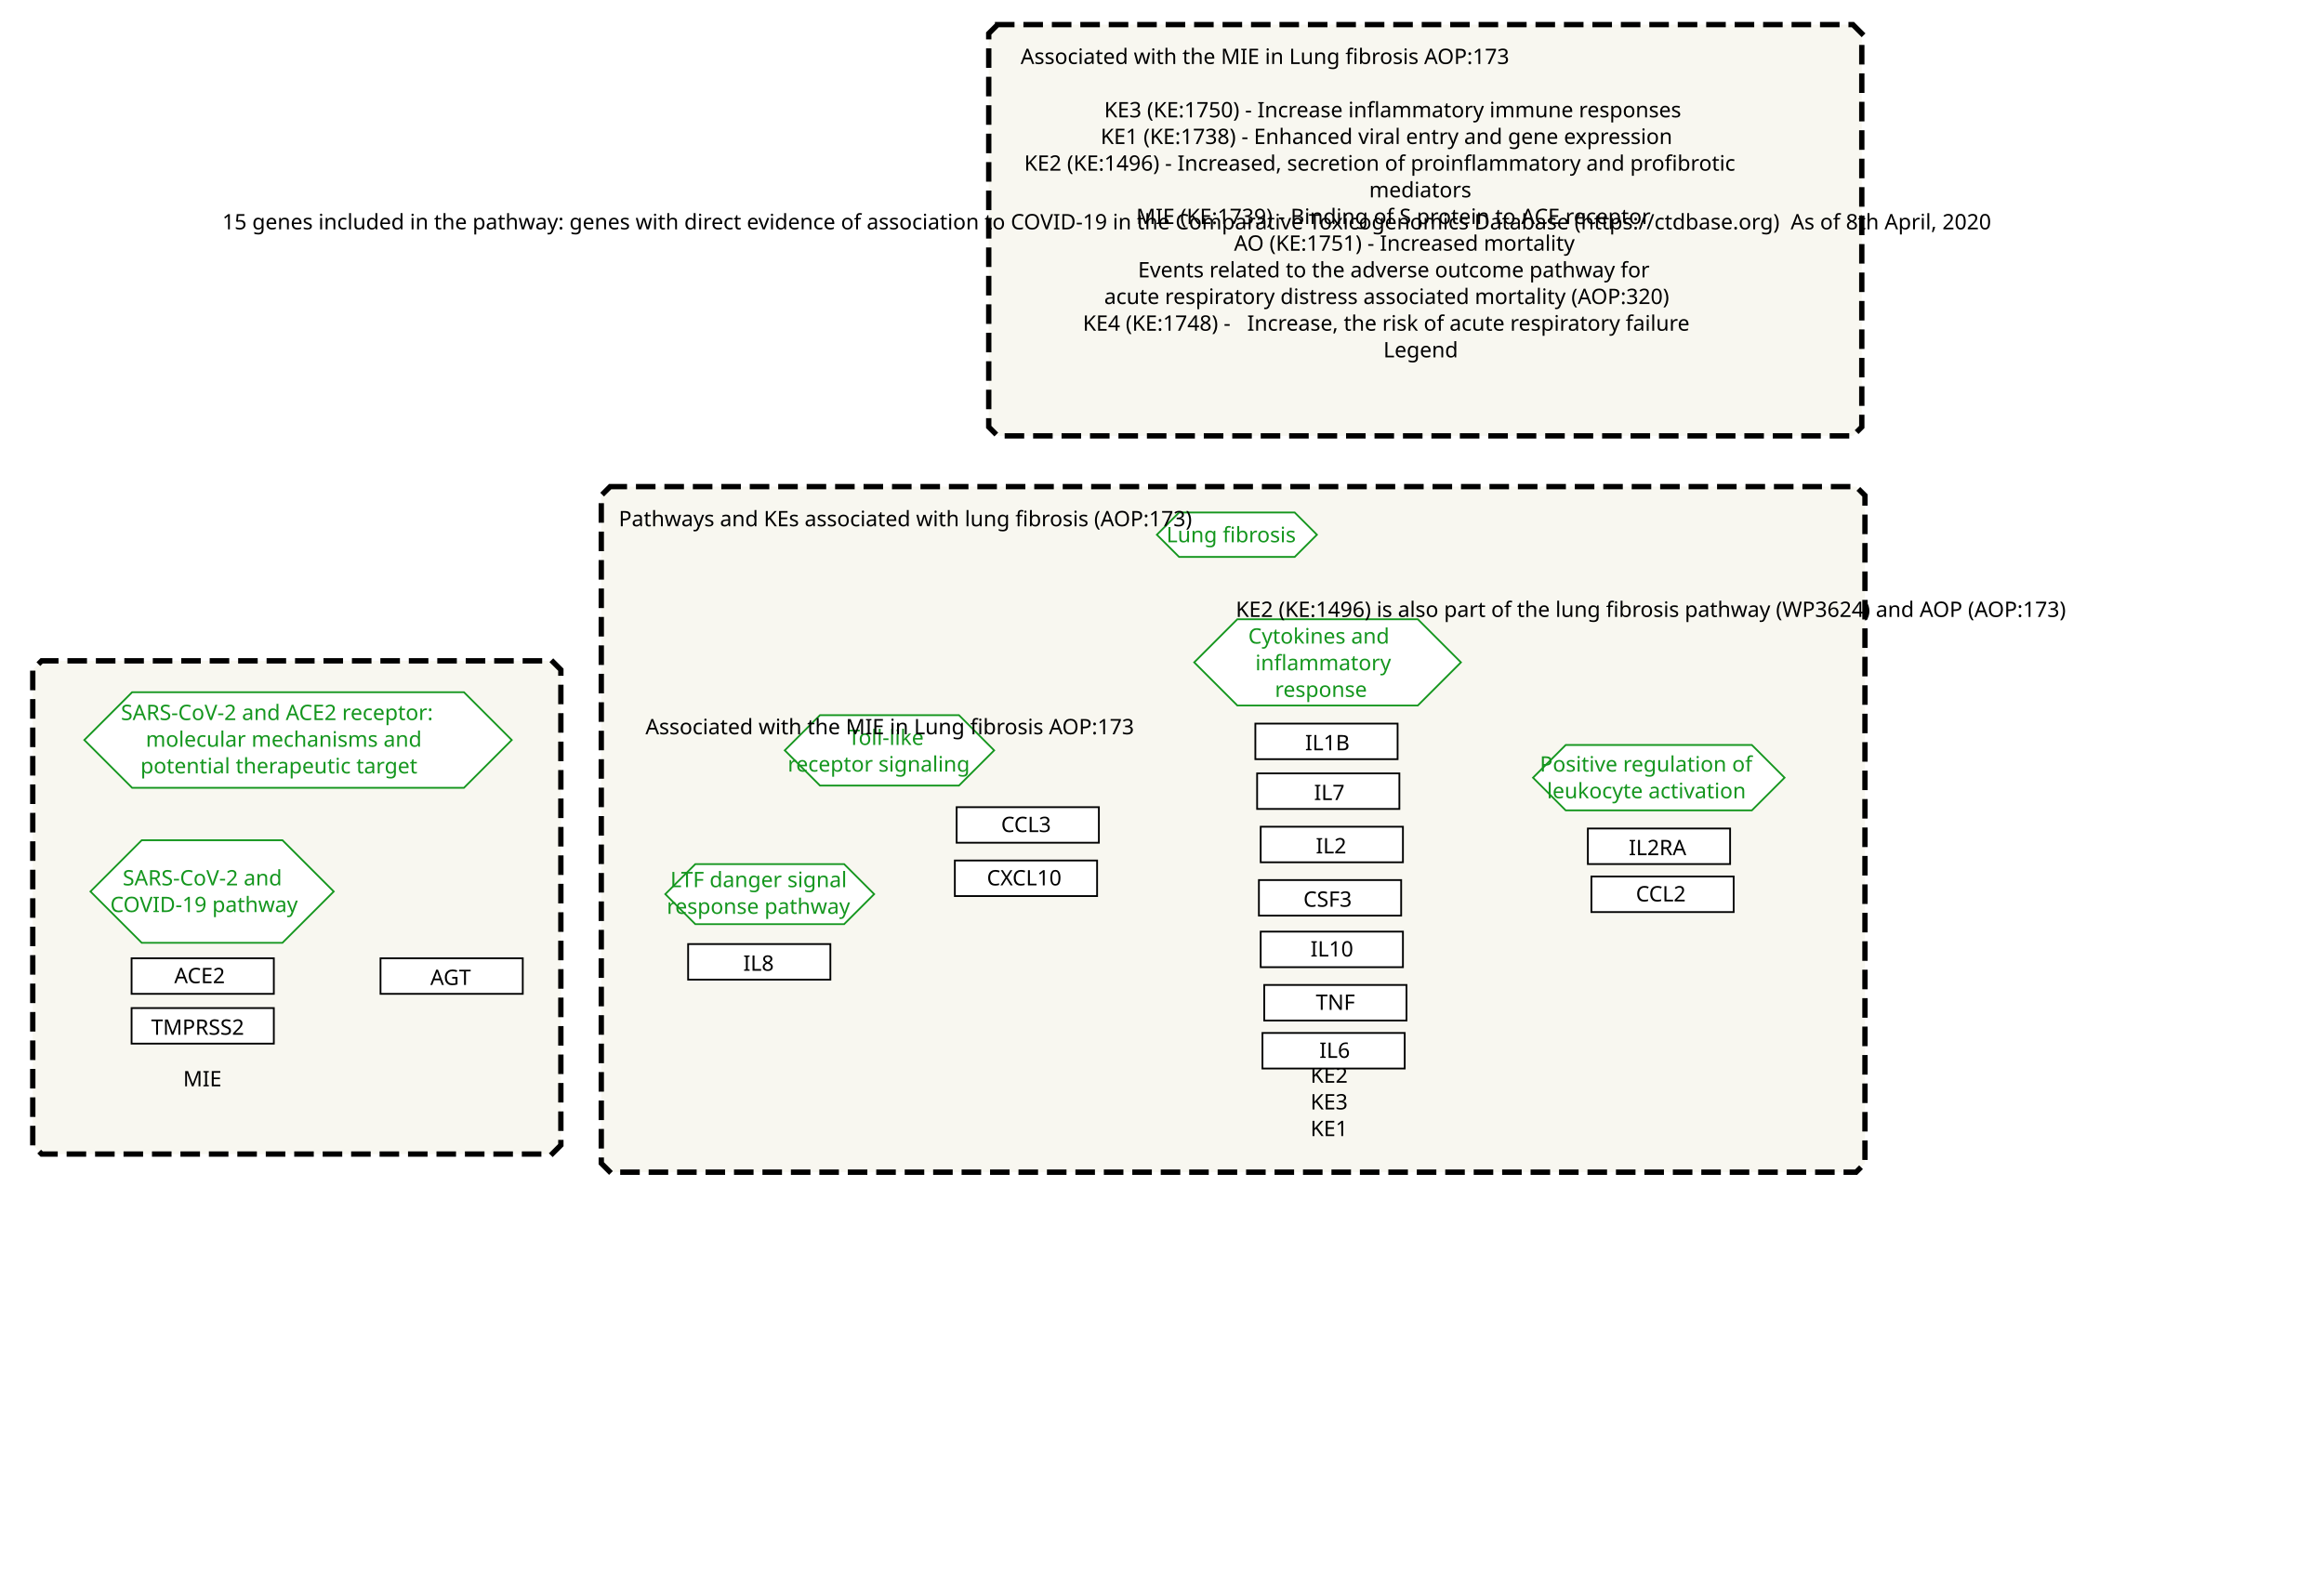
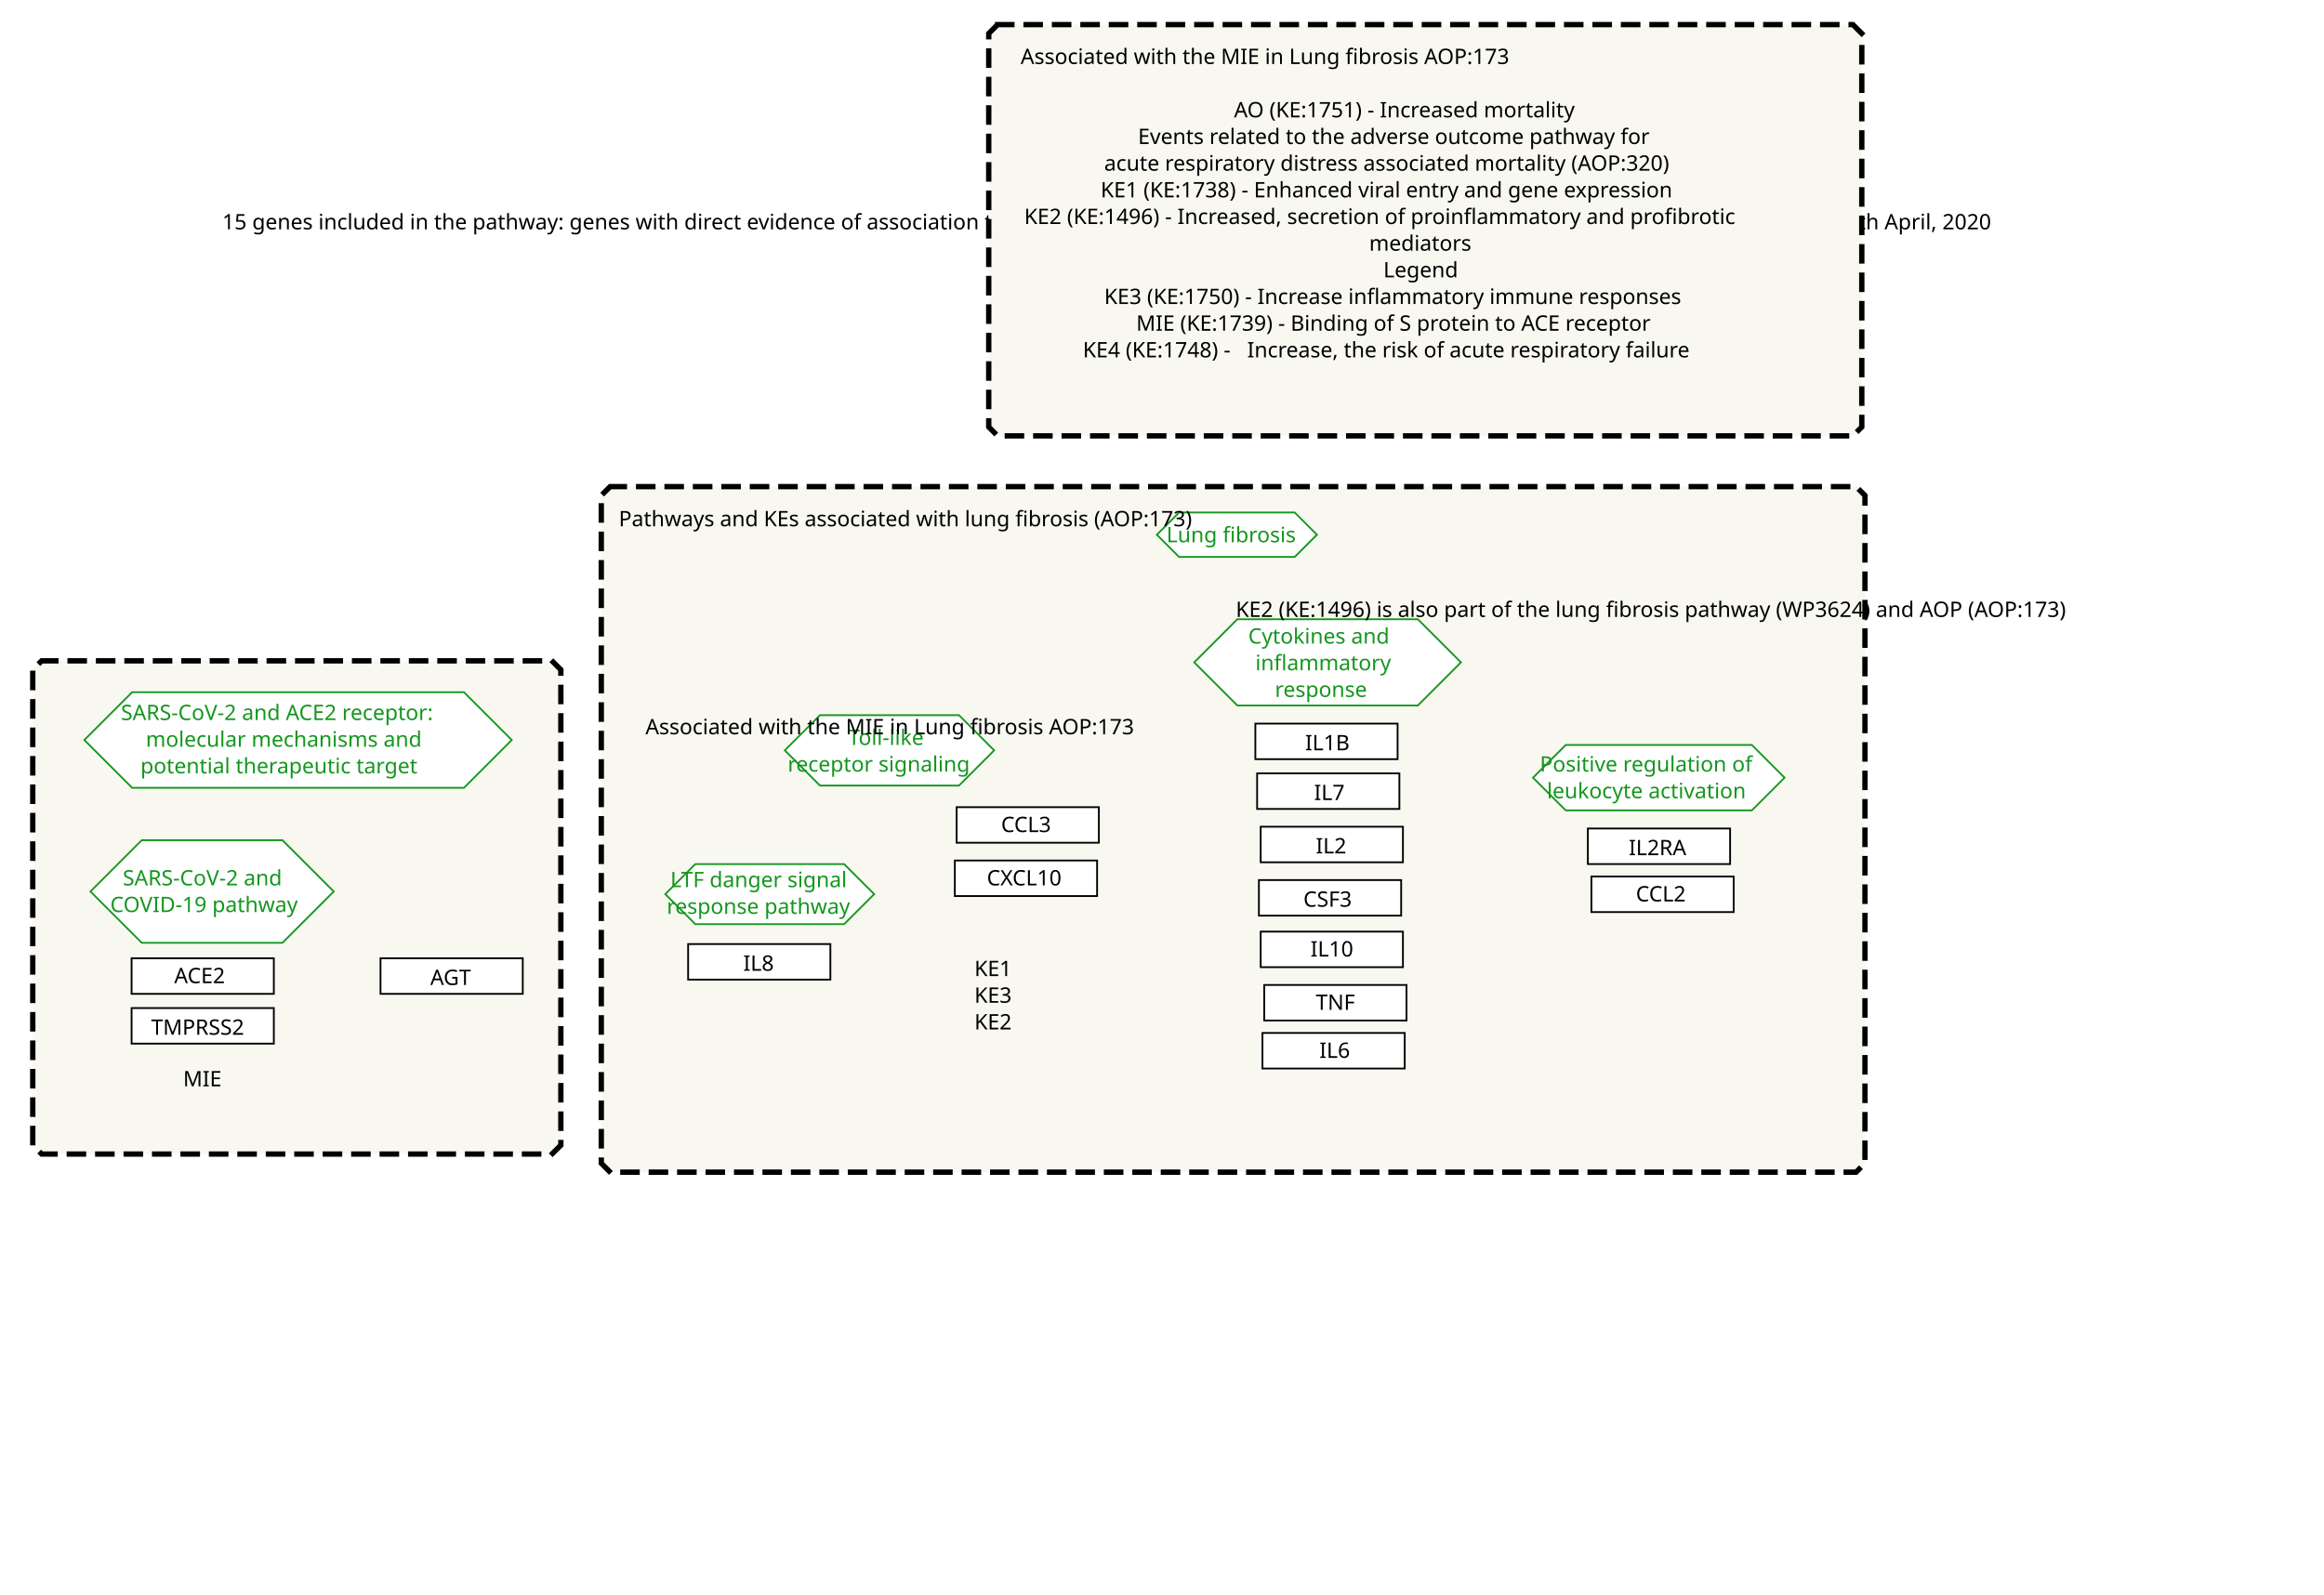
<svg xmlns="http://www.w3.org/2000/svg" fill-opacity="1" color-rendering="auto" color-interpolation="auto" text-rendering="auto" stroke="black" stroke-linecap="square" stroke-miterlimit="10" shape-rendering="auto" stroke-opacity="1" fill="black" stroke-dasharray="none" font-weight="normal" stroke-width="1" viewBox="0 0 1307 897" font-family="'Dialog'" font-style="normal" stroke-linejoin="miter" font-size="12px" stroke-dashoffset="0" image-rendering="auto">
  <defs id="genericDefs" />
  <g />
  <defs id="genericDefs" />
  <g>
    <g fill="white" text-rendering="geometricPrecision" color-interpolation="linearRGB" color-rendering="optimizeQuality" stroke="white" image-rendering="optimizeQuality">
      <rect x="-1" width="1309" height="899" y="-1" stroke="none" />
      <path fill="none" d="M710.581 591.189 L669.155 591.189 L669.155 541.656 L573.213 541.656" stroke="black" />
      <path fill="black" d="M696.723 596.929 L710.581 591.189 L696.723 585.448 Z" stroke="none" />
      <path fill="none" d="M563.213 541.656 L467.272 541.656" stroke="black" />
      <path fill="black" d="M481.13 535.916 L467.272 541.656 L481.13 547.397 Z" stroke="none" />
      <rect x="563.213" width="10" height="10" y="536.656" transform="translate(568.2132,541.6563) rotate(180) translate(-568.2132,-541.6563)" stroke="none" />
      <rect x="563.213" y="536.656" transform="translate(568.2132,541.6563) rotate(180) translate(-568.2132,-541.6563)" fill="none" width="10" height="10" stroke="black" />
    </g>
    <g font-size="10px" text-rendering="geometricPrecision" image-rendering="optimizeQuality" color-rendering="optimizeQuality" font-family="sans-serif" color-interpolation="linearRGB" font-weight="bold">
      <text x="565" xml:space="preserve" y="545" stroke="none">?</text>
      <path fill="none" d="M790.581 591.189 L828.155 591.189 L828.155 503.285 L856.713 503.285" />
      <path d="M804.439 585.448 L790.581 591.189 L804.439 596.929 Z" stroke="none" />
      <path fill="none" d="M866.713 503.285 L895.271 503.285" />
      <path d="M881.413 509.025 L895.271 503.285 L881.413 497.544 Z" stroke="none" />
    </g>
    <g fill="white" text-rendering="geometricPrecision" color-interpolation="linearRGB" color-rendering="optimizeQuality" stroke="white" image-rendering="optimizeQuality">
      <rect x="856.713" width="10" height="10" y="498.285" stroke="none" />
      <rect fill="none" x="856.713" width="10" height="10" y="498.285" stroke="black" />
    </g>
    <g font-size="10px" text-rendering="geometricPrecision" image-rendering="optimizeQuality" color-rendering="optimizeQuality" font-family="sans-serif" color-interpolation="linearRGB" font-weight="bold">
      <text x="858" xml:space="preserve" y="507" stroke="none">?</text>
      <path fill="none" d="M467.272 541.656 L511.622 541.656 L511.622 494.143 L519.621 494.143" />
      <path d="M481.13 535.916 L467.272 541.656 L481.13 547.397 Z" stroke="none" />
      <path fill="none" d="M529.621 494.143 L537.621 494.143" />
      <path d="M523.763 499.883 L537.621 494.143 L523.763 488.402 Z" stroke="none" />
    </g>
    <g fill="white" text-rendering="geometricPrecision" color-interpolation="linearRGB" color-rendering="optimizeQuality" stroke="white" image-rendering="optimizeQuality">
      <rect x="519.621" width="10" height="10" y="489.143" stroke="none" />
      <rect fill="none" x="519.621" width="10" height="10" y="489.143" stroke="black" />
    </g>
    <g font-size="10px" text-rendering="geometricPrecision" image-rendering="optimizeQuality" color-rendering="optimizeQuality" font-family="sans-serif" color-interpolation="linearRGB" font-weight="bold">
      <text x="521" xml:space="preserve" y="498" stroke="none">?</text>
      <path fill="none" d="M467.272 541.656 L511.155 541.656 L511.155 464.23 L519.713 464.23" />
      <path d="M481.13 535.916 L467.272 541.656 L481.13 547.397 Z" stroke="none" />
      <path fill="none" d="M529.713 464.23 L538.271 464.23" />
      <path d="M524.413 469.971 L538.271 464.23 L524.413 458.49 Z" stroke="none" />
    </g>
    <g fill="white" text-rendering="geometricPrecision" color-interpolation="linearRGB" color-rendering="optimizeQuality" stroke="white" image-rendering="optimizeQuality">
      <rect x="519.713" width="10" height="10" y="459.23" stroke="none" />
      <rect fill="none" x="519.713" width="10" height="10" y="459.23" stroke="black" />
    </g>
    <g font-size="10px" text-rendering="geometricPrecision" image-rendering="optimizeQuality" color-rendering="optimizeQuality" font-family="sans-serif" color-interpolation="linearRGB" font-weight="bold">
      <text x="521" xml:space="preserve" y="468" stroke="none">?</text>
      <path fill="none" d="M789.26 475.793 L836.26 476.167" />
      <path d="M803.163 470.163 L789.26 475.793 L803.072 481.644 Z" stroke="none" />
      <path fill="none" d="M846.26 476.247 L893.26 476.62" />
      <path d="M879.356 482.25 L893.26 476.62 L879.448 470.77 Z" stroke="none" />
    </g>
    <g transform="translate(841.2599,476.2069) rotate(0.4557) translate(-841.2599,-476.2069)" fill="white" text-rendering="geometricPrecision" color-rendering="optimizeQuality" image-rendering="optimizeQuality" color-interpolation="linearRGB" stroke="white">
      <rect x="836.26" width="10" height="10" y="471.207" stroke="none" />
      <rect fill="none" x="836.26" width="10" height="10" y="471.207" stroke="black" />
    </g>
    <g font-size="10px" text-rendering="geometricPrecision" image-rendering="optimizeQuality" color-rendering="optimizeQuality" font-family="sans-serif" color-interpolation="linearRGB" font-weight="bold">
      <text x="838" xml:space="preserve" y="480" stroke="none">?</text>
    </g>
    <g fill="rgb(248,247,240)" text-rendering="geometricPrecision" color-interpolation="linearRGB" color-rendering="optimizeQuality" stroke="rgb(248,247,240)" image-rendering="optimizeQuality">
      <path d="M343.155 273.69 L1043.845 273.69 L1048.845 278.69 L1048.845 654.304 L1043.845 659.304 L343.155 659.304 L338.155 654.304 L338.155 278.69 Z" stroke="none" fill-rule="evenodd" />
    </g>
    <g text-rendering="geometricPrecision" stroke-dasharray="8,8" stroke-width="3" color-interpolation="linearRGB" color-rendering="optimizeQuality" image-rendering="optimizeQuality">
      <path fill="none" d="M343.155 273.69 L1043.845 273.69 L1048.845 278.69 L1048.845 654.304 L1043.845 659.304 L343.155 659.304 L338.155 654.304 L338.155 278.69 Z" fill-rule="evenodd" />
-       <text x="737" y="609" font-family="sans-serif" stroke-dasharray="none" stroke="none" stroke-width="1" xml:space="preserve">KE2</text>
-       <text x="737" y="624" font-family="sans-serif" stroke-dasharray="none" stroke="none" stroke-width="1" xml:space="preserve">KE3</text>
-       <text x="737" y="639" font-family="sans-serif" stroke-dasharray="none" stroke="none" stroke-width="1" xml:space="preserve">KE1</text>
+       <text x="548" y="549" font-family="sans-serif" stroke-dasharray="none" stroke="none" stroke-width="1" xml:space="preserve">KE1</text>
+       <text x="548" y="564" font-family="sans-serif" stroke-dasharray="none" stroke="none" stroke-width="1" xml:space="preserve">KE3</text>
+       <text x="548" y="579" font-family="sans-serif" stroke-dasharray="none" stroke="none" stroke-width="1" xml:space="preserve">KE2</text>
    </g>
    <g fill="white" text-rendering="geometricPrecision" color-interpolation="linearRGB" color-rendering="optimizeQuality" stroke="white" image-rendering="optimizeQuality">
      <rect x="538" width="80" height="20" y="454" stroke="none" />
      <rect fill="none" x="538" width="80" height="20" y="454" stroke="black" />
      <text fill="black" x="563" xml:space="preserve" y="468" font-family="sans-serif" stroke="none">CCL3</text>
      <path d="M862.155 437.416 L880.543 419.028 L985.233 419.028 L1003.621 437.416 L985.233 455.804 L880.543 455.804 Z" stroke="none" fill-rule="evenodd" />
      <path fill="none" d="M862.155 437.416 L880.543 419.028 L985.233 419.028 L1003.621 437.416 L985.233 455.804 L880.543 455.804 Z" fill-rule="evenodd" stroke="rgb(20,150,30)" />
      <text fill="rgb(20,150,30)" x="866" xml:space="preserve" y="434" font-family="sans-serif" stroke="none">Positive regulation of</text>
      <text fill="rgb(20,150,30)" x="870" xml:space="preserve" y="449" font-family="sans-serif" stroke="none">leukocyte activation</text>
      <path d="M441.351 422.053 L461.144 402.26 L539.314 402.26 L559.106 422.053 L539.314 441.845 L461.144 441.845 Z" stroke="none" fill-rule="evenodd" />
      <path fill="none" d="M441.351 422.053 L461.144 402.26 L539.314 402.26 L559.106 422.053 L539.314 441.845 L461.144 441.845 Z" fill-rule="evenodd" stroke="rgb(20,150,30)" />
      <text fill="rgb(20,150,30)" x="477" xml:space="preserve" y="419" font-family="sans-serif" stroke="none">Toll-like</text>
      <text fill="rgb(20,150,30)" x="443" xml:space="preserve" y="434" font-family="sans-serif" stroke="none">receptor signaling</text>
      <rect x="711" width="80" height="20" y="554" stroke="none" />
      <rect fill="none" x="711" width="80" height="20" y="554" stroke="black" />
      <text fill="black" x="740" xml:space="preserve" y="568" font-family="sans-serif" stroke="none">TNF</text>
      <path d="M671.621 372.554 L695.871 348.304 L797.371 348.304 L821.621 372.554 L797.371 396.804 L695.871 396.804 Z" stroke="none" fill-rule="evenodd" />
      <path fill="none" d="M671.621 372.554 L695.871 348.304 L797.371 348.304 L821.621 372.554 L797.371 396.804 L695.871 396.804 Z" fill-rule="evenodd" stroke="rgb(20,150,30)" />
      <text fill="rgb(20,150,30)" x="702" xml:space="preserve" y="362" font-family="sans-serif" stroke="none">Cytokines and</text>
      <text fill="rgb(20,150,30)" x="706" xml:space="preserve" y="377" font-family="sans-serif" stroke="none">inflammatory</text>
      <text fill="rgb(20,150,30)" x="717" xml:space="preserve" y="392" font-family="sans-serif" stroke="none">response</text>
      <rect x="709" width="80" height="20" y="465" stroke="none" />
      <rect fill="none" x="709" width="80" height="20" y="465" stroke="black" />
      <text fill="black" x="740" xml:space="preserve" y="480" font-family="sans-serif" stroke="none">IL2</text>
      <rect x="708" width="80" height="20" y="495" stroke="none" />
      <rect fill="none" x="708" width="80" height="20" y="495" stroke="black" />
      <text fill="black" x="733" xml:space="preserve" y="510" font-family="sans-serif" stroke="none">CSF3</text>
      <rect x="387" width="80" height="20" y="531" stroke="none" />
      <rect fill="none" x="387" width="80" height="20" y="531" stroke="black" />
      <text fill="black" x="418" xml:space="preserve" y="546" font-family="sans-serif" stroke="none">IL8</text>
      <rect x="537" width="80" height="20" y="484" stroke="none" />
      <rect fill="none" x="537" width="80" height="20" y="484" stroke="black" />
      <text fill="black" x="555" xml:space="preserve" y="498" font-family="sans-serif" stroke="none">CXCL10</text>
      <rect x="710" width="80" height="20" y="581" stroke="none" />
      <rect fill="none" x="710" width="80" height="20" y="581" stroke="black" />
      <text fill="black" x="742" xml:space="preserve" y="595" font-family="sans-serif" stroke="none">IL6</text>
      <rect x="707" width="80" height="20" y="435" stroke="none" />
      <rect fill="none" x="707" width="80" height="20" y="435" stroke="black" />
      <text fill="black" x="739" xml:space="preserve" y="450" font-family="sans-serif" stroke="none">IL7</text>
      <rect x="706" width="80" height="20" y="407" stroke="none" />
      <rect fill="none" x="706" width="80" height="20" y="407" stroke="black" />
      <text fill="black" x="734" xml:space="preserve" y="422" font-family="sans-serif" stroke="none">IL1B</text>
      <rect x="895" width="80" height="20" y="493" stroke="none" />
      <rect fill="none" x="895" width="80" height="20" y="493" stroke="black" />
      <text fill="black" x="920" xml:space="preserve" y="507" font-family="sans-serif" stroke="none">CCL2</text>
      <rect x="709" width="80" height="20" y="524" stroke="none" />
      <rect fill="none" x="709" width="80" height="20" y="524" stroke="black" />
      <text fill="black" x="737" xml:space="preserve" y="538" font-family="sans-serif" stroke="none">IL10</text>
      <rect x="893" width="80" height="20" y="466" stroke="none" />
      <rect fill="none" x="893" width="80" height="20" y="466" stroke="black" />
      <text fill="black" x="916" xml:space="preserve" y="481" font-family="sans-serif" stroke="none">IL2RA</text>
      <path d="M374.155 502.916 L391.043 486.028 L474.733 486.028 L491.622 502.916 L474.733 519.804 L391.043 519.804 Z" stroke="none" fill-rule="evenodd" />
      <path fill="none" d="M374.155 502.916 L391.043 486.028 L474.733 486.028 L491.622 502.916 L474.733 519.804 L391.043 519.804 Z" fill-rule="evenodd" stroke="rgb(20,150,30)" />
      <text fill="rgb(20,150,30)" x="377" xml:space="preserve" y="499" font-family="sans-serif" stroke="none">LTF danger signal</text>
      <text fill="rgb(20,150,30)" x="375" xml:space="preserve" y="514" font-family="sans-serif" stroke="none">response pathway</text>
      <path d="M650.621 300.755 L663.121 288.255 L728.121 288.255 L740.621 300.755 L728.121 313.255 L663.121 313.255 Z" stroke="none" fill-rule="evenodd" />
      <path fill="none" d="M650.621 300.755 L663.121 288.255 L728.121 288.255 L740.621 300.755 L728.121 313.255 L663.121 313.255 Z" fill-rule="evenodd" stroke="rgb(20,150,30)" />
      <text fill="rgb(20,150,30)" x="656" xml:space="preserve" y="305" font-family="sans-serif" stroke="none">Lung fibrosis</text>
      <path fill="none" d="M154.464 549.463 L179.671 549.54" stroke="black" />
      <path fill="none" d="M189.671 549.57 L214.879 549.647" stroke="black" />
      <path fill="none" d="M201.003 555.345 L214.879 549.647 L201.038 543.864" stroke="black" />
      <path fill="none" d="M179.671 549.54 L179.671 549.54" stroke="black" />
      <path fill="none" d="M189.671 549.57 L189.671 549.57" stroke="black" />
      <line y2="549.54" fill="none" x1="189.671" x2="179.671" stroke="black" y1="549.57" />
      <path fill="rgb(248,247,240)" d="M23.422 371.693 L310.423 371.693 L315.423 376.693 L315.423 644.099 L310.423 649.099 L23.422 649.099 L18.422 644.099 L18.422 376.693 Z" fill-rule="evenodd" stroke="none" />
    </g>
    <g text-rendering="geometricPrecision" stroke-dasharray="8,8" stroke-width="3" color-interpolation="linearRGB" color-rendering="optimizeQuality" image-rendering="optimizeQuality">
      <path fill="none" d="M23.422 371.693 L310.423 371.693 L315.423 376.693 L315.423 644.099 L310.423 649.099 L23.422 649.099 L18.422 644.099 L18.422 376.693 Z" fill-rule="evenodd" />
      <text x="103" y="611" font-family="sans-serif" stroke-dasharray="none" stroke="none" stroke-width="1" xml:space="preserve">MIE</text>
    </g>
    <g fill="white" text-rendering="geometricPrecision" color-interpolation="linearRGB" color-rendering="optimizeQuality" stroke="white" image-rendering="optimizeQuality">
+       <rect x="214" width="80" height="20" y="539" stroke="none" />
+       <rect fill="none" x="214" width="80" height="20" y="539" stroke="black" />
+       <text fill="black" x="242" xml:space="preserve" y="554" font-family="sans-serif" stroke="none">AGT</text>
      <path d="M50.87 501.44 L79.719 472.591 L158.843 472.591 L187.692 501.44 L158.843 530.289 L79.719 530.289 Z" stroke="none" fill-rule="evenodd" />
      <path fill="none" d="M50.87 501.44 L79.719 472.591 L158.843 472.591 L187.692 501.44 L158.843 530.289 L79.719 530.289 Z" fill-rule="evenodd" stroke="rgb(20,150,30)" />
      <text fill="rgb(20,150,30)" x="69" xml:space="preserve" y="498" font-family="sans-serif" stroke="none">SARS-CoV-2 and</text>
      <text fill="rgb(20,150,30)" x="62" xml:space="preserve" y="513" font-family="sans-serif" stroke="none">COVID-19 pathway</text>
-       <rect x="214" width="80" height="20" y="539" stroke="none" />
-       <rect fill="none" x="214" width="80" height="20" y="539" stroke="black" />
-       <text fill="black" x="242" xml:space="preserve" y="554" font-family="sans-serif" stroke="none">AGT</text>
+       <path d="M47.422 416.225 L74.296 389.351 L260.929 389.351 L287.803 416.225 L260.929 443.099 L74.296 443.099 Z" stroke="none" fill-rule="evenodd" />
+       <path fill="none" d="M47.422 416.225 L74.296 389.351 L260.929 389.351 L287.803 416.225 L260.929 443.099 L74.296 443.099 Z" fill-rule="evenodd" stroke="rgb(20,150,30)" />
+       <text fill="rgb(20,150,30)" x="68" xml:space="preserve" y="405" font-family="sans-serif" stroke="none">SARS-CoV-2 and ACE2 receptor:</text>
+       <text fill="rgb(20,150,30)" x="82" xml:space="preserve" y="420" font-family="sans-serif" stroke="none">molecular mechanisms and</text>
+       <text fill="rgb(20,150,30)" x="79" xml:space="preserve" y="435" font-family="sans-serif" stroke="none">potential therapeutic target</text>
      <rect x="74" width="80" height="20" y="567" stroke="none" />
      <rect fill="none" x="74" width="80" height="20" y="567" stroke="black" />
      <text fill="black" x="85" xml:space="preserve" y="582" font-family="sans-serif" stroke="none">TMPRSS2</text>
      <rect x="74" width="80" height="20" y="539" stroke="none" />
      <rect fill="none" x="74" width="80" height="20" y="539" stroke="black" />
      <text fill="black" x="98" xml:space="preserve" y="553" font-family="sans-serif" stroke="none">ACE2</text>
-       <path d="M47.422 416.225 L74.296 389.351 L260.929 389.351 L287.803 416.225 L260.929 443.099 L74.296 443.099 Z" stroke="none" fill-rule="evenodd" />
-       <path fill="none" d="M47.422 416.225 L74.296 389.351 L260.929 389.351 L287.803 416.225 L260.929 443.099 L74.296 443.099 Z" fill-rule="evenodd" stroke="rgb(20,150,30)" />
-       <text fill="rgb(20,150,30)" x="68" xml:space="preserve" y="405" font-family="sans-serif" stroke="none">SARS-CoV-2 and ACE2 receptor:</text>
-       <text fill="rgb(20,150,30)" x="82" xml:space="preserve" y="420" font-family="sans-serif" stroke="none">molecular mechanisms and</text>
-       <text fill="rgb(20,150,30)" x="79" xml:space="preserve" y="435" font-family="sans-serif" stroke="none">potential therapeutic target</text>
-       <text fill="black" x="348" xml:space="preserve" y="296" stroke="none">Pathways and KEs associated with lung fibrosis (AOP:173)
+       <text fill="black" x="125" xml:space="preserve" y="129" stroke="none">15 genes included in the pathway: genes with direct evidence of association to COVID-19 in the Comparative Toxicogenomics Database (https://ctdbase.org)
+ 
+ As of 8th April, 2020</text>
+       <text fill="black" x="363" xml:space="preserve" y="413" stroke="none">Associated with the MIE in Lung fibrosis AOP:173
+ 
+ </text>
+       <text fill="black" x="695" xml:space="preserve" y="347" stroke="none">KE2 (KE:1496) is also part of the lung fibrosis pathway (WP3624) and AOP (AOP:173)

</text>
      <path fill="rgb(248,247,240)" d="M561.056 13.844 L1042.056 13.844 L1047.056 18.844 L1047.056 240.155 L1042.056 245.155 L561.056 245.155 L556.056 240.155 L556.056 18.844 Z" fill-rule="evenodd" stroke="none" />
    </g>
    <g text-rendering="geometricPrecision" stroke-dasharray="8,8" stroke-width="3" color-interpolation="linearRGB" color-rendering="optimizeQuality" image-rendering="optimizeQuality">
      <path fill="none" d="M561.056 13.844 L1042.056 13.844 L1047.056 18.844 L1047.056 240.155 L1042.056 245.155 L561.056 245.155 L556.056 240.155 L556.056 18.844 Z" fill-rule="evenodd" />
-       <text x="621" y="66" font-family="sans-serif" stroke-dasharray="none" stroke="none" stroke-width="1" xml:space="preserve">KE3 (KE:1750) - Increase inflammatory immune responses</text>
-       <text x="619" y="81" font-family="sans-serif" stroke-dasharray="none" stroke="none" stroke-width="1" xml:space="preserve">KE1 (KE:1738) - Enhanced viral entry and gene expression</text>
-       <text x="576" y="96" font-family="sans-serif" stroke-dasharray="none" stroke="none" stroke-width="1" xml:space="preserve">KE2 (KE:1496) - Increased, secretion of proinflammatory and profibrotic </text>
-       <text x="770" y="111" font-family="sans-serif" stroke-dasharray="none" stroke="none" stroke-width="1" xml:space="preserve">mediators</text>
-       <text x="639" y="126" font-family="sans-serif" stroke-dasharray="none" stroke="none" stroke-width="1" xml:space="preserve">MIE (KE:1739) - Binding of S protein to ACE receptor</text>
-       <text x="694" y="141" font-family="sans-serif" stroke-dasharray="none" stroke="none" stroke-width="1" xml:space="preserve">AO (KE:1751) - Increased mortality</text>
-       <text x="640" y="156" font-family="sans-serif" stroke-dasharray="none" stroke="none" stroke-width="1" xml:space="preserve">Events related to the adverse outcome pathway for</text>
-       <text x="621" y="171" font-family="sans-serif" stroke-dasharray="none" stroke="none" stroke-width="1" xml:space="preserve">acute respiratory distress associated mortality (AOP:320)</text>
-       <text x="609" y="186" font-family="sans-serif" stroke-dasharray="none" stroke="none" stroke-width="1" xml:space="preserve">KE4 (KE:1748) -  	Increase, the risk of acute respiratory failure</text>
-       <text x="778" y="201" font-family="sans-serif" stroke-dasharray="none" stroke="none" stroke-width="1" xml:space="preserve">Legend</text>
-       <text x="695" xml:space="preserve" stroke-width="1" stroke-dasharray="none" y="347" stroke="none">KE2 (KE:1496) is also part of the lung fibrosis pathway (WP3624) and AOP (AOP:173)
- 
- </text>
+       <text x="694" y="66" font-family="sans-serif" stroke-dasharray="none" stroke="none" stroke-width="1" xml:space="preserve">AO (KE:1751) - Increased mortality</text>
+       <text x="640" y="81" font-family="sans-serif" stroke-dasharray="none" stroke="none" stroke-width="1" xml:space="preserve">Events related to the adverse outcome pathway for</text>
+       <text x="621" y="96" font-family="sans-serif" stroke-dasharray="none" stroke="none" stroke-width="1" xml:space="preserve">acute respiratory distress associated mortality (AOP:320)</text>
+       <text x="619" y="111" font-family="sans-serif" stroke-dasharray="none" stroke="none" stroke-width="1" xml:space="preserve">KE1 (KE:1738) - Enhanced viral entry and gene expression</text>
+       <text x="576" y="126" font-family="sans-serif" stroke-dasharray="none" stroke="none" stroke-width="1" xml:space="preserve">KE2 (KE:1496) - Increased, secretion of proinflammatory and profibrotic </text>
+       <text x="770" y="141" font-family="sans-serif" stroke-dasharray="none" stroke="none" stroke-width="1" xml:space="preserve">mediators</text>
+       <text x="778" y="156" font-family="sans-serif" stroke-dasharray="none" stroke="none" stroke-width="1" xml:space="preserve">Legend</text>
+       <text x="621" y="171" font-family="sans-serif" stroke-dasharray="none" stroke="none" stroke-width="1" xml:space="preserve">KE3 (KE:1750) - Increase inflammatory immune responses</text>
+       <text x="639" y="186" font-family="sans-serif" stroke-dasharray="none" stroke="none" stroke-width="1" xml:space="preserve">MIE (KE:1739) - Binding of S protein to ACE receptor</text>
+       <text x="609" y="201" font-family="sans-serif" stroke-dasharray="none" stroke="none" stroke-width="1" xml:space="preserve">KE4 (KE:1748) -  	Increase, the risk of acute respiratory failure</text>
      <text x="574" xml:space="preserve" stroke-width="1" stroke-dasharray="none" y="36" stroke="none">Associated with the MIE in Lung fibrosis AOP:173

</text>
-       <text x="363" xml:space="preserve" stroke-width="1" stroke-dasharray="none" y="413" stroke="none">Associated with the MIE in Lung fibrosis AOP:173
+       <text x="348" xml:space="preserve" stroke-width="1" stroke-dasharray="none" y="296" stroke="none">Pathways and KEs associated with lung fibrosis (AOP:173)

</text>
-       <text x="125" xml:space="preserve" stroke-width="1" stroke-dasharray="none" y="129" stroke="none">15 genes included in the pathway: genes with direct evidence of association to COVID-19 in the Comparative Toxicogenomics Database (https://ctdbase.org)
- 
- As of 8th April, 2020</text>
    </g>
  </g>
</svg>
